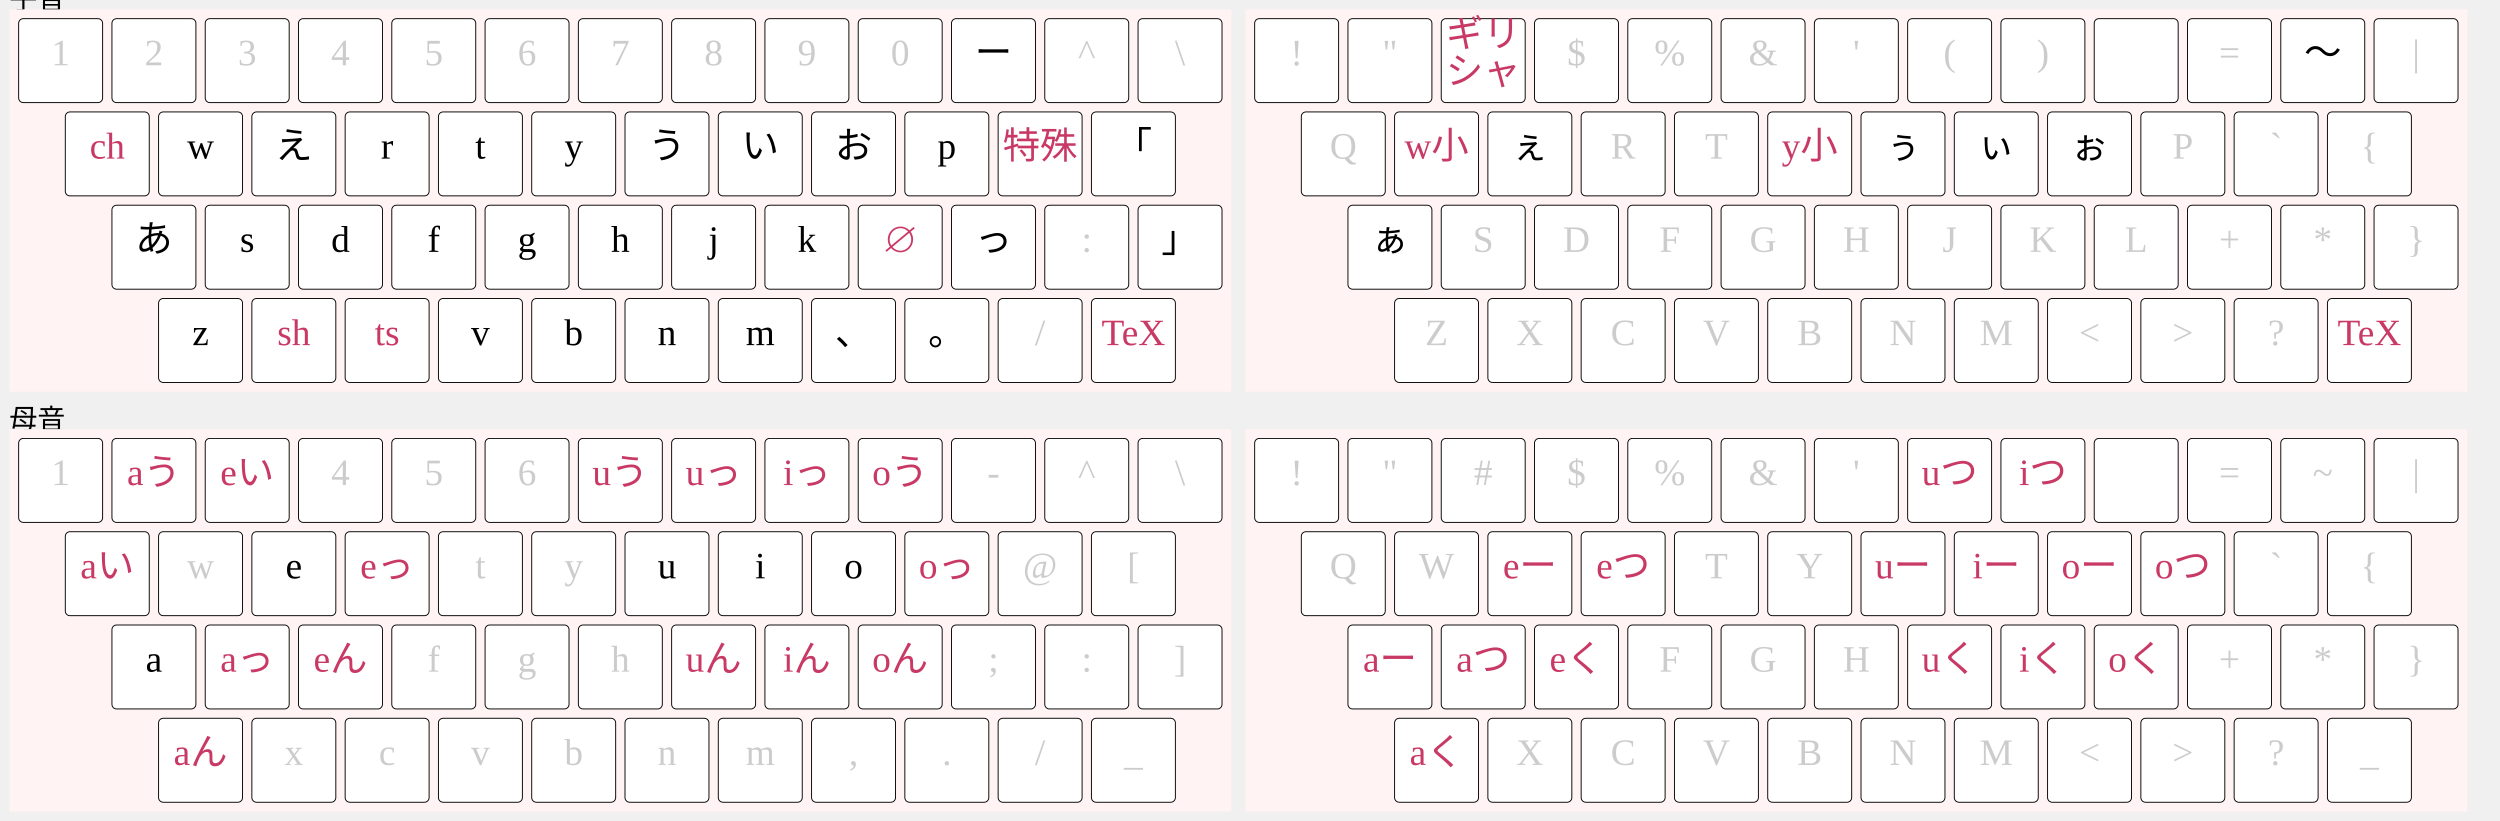
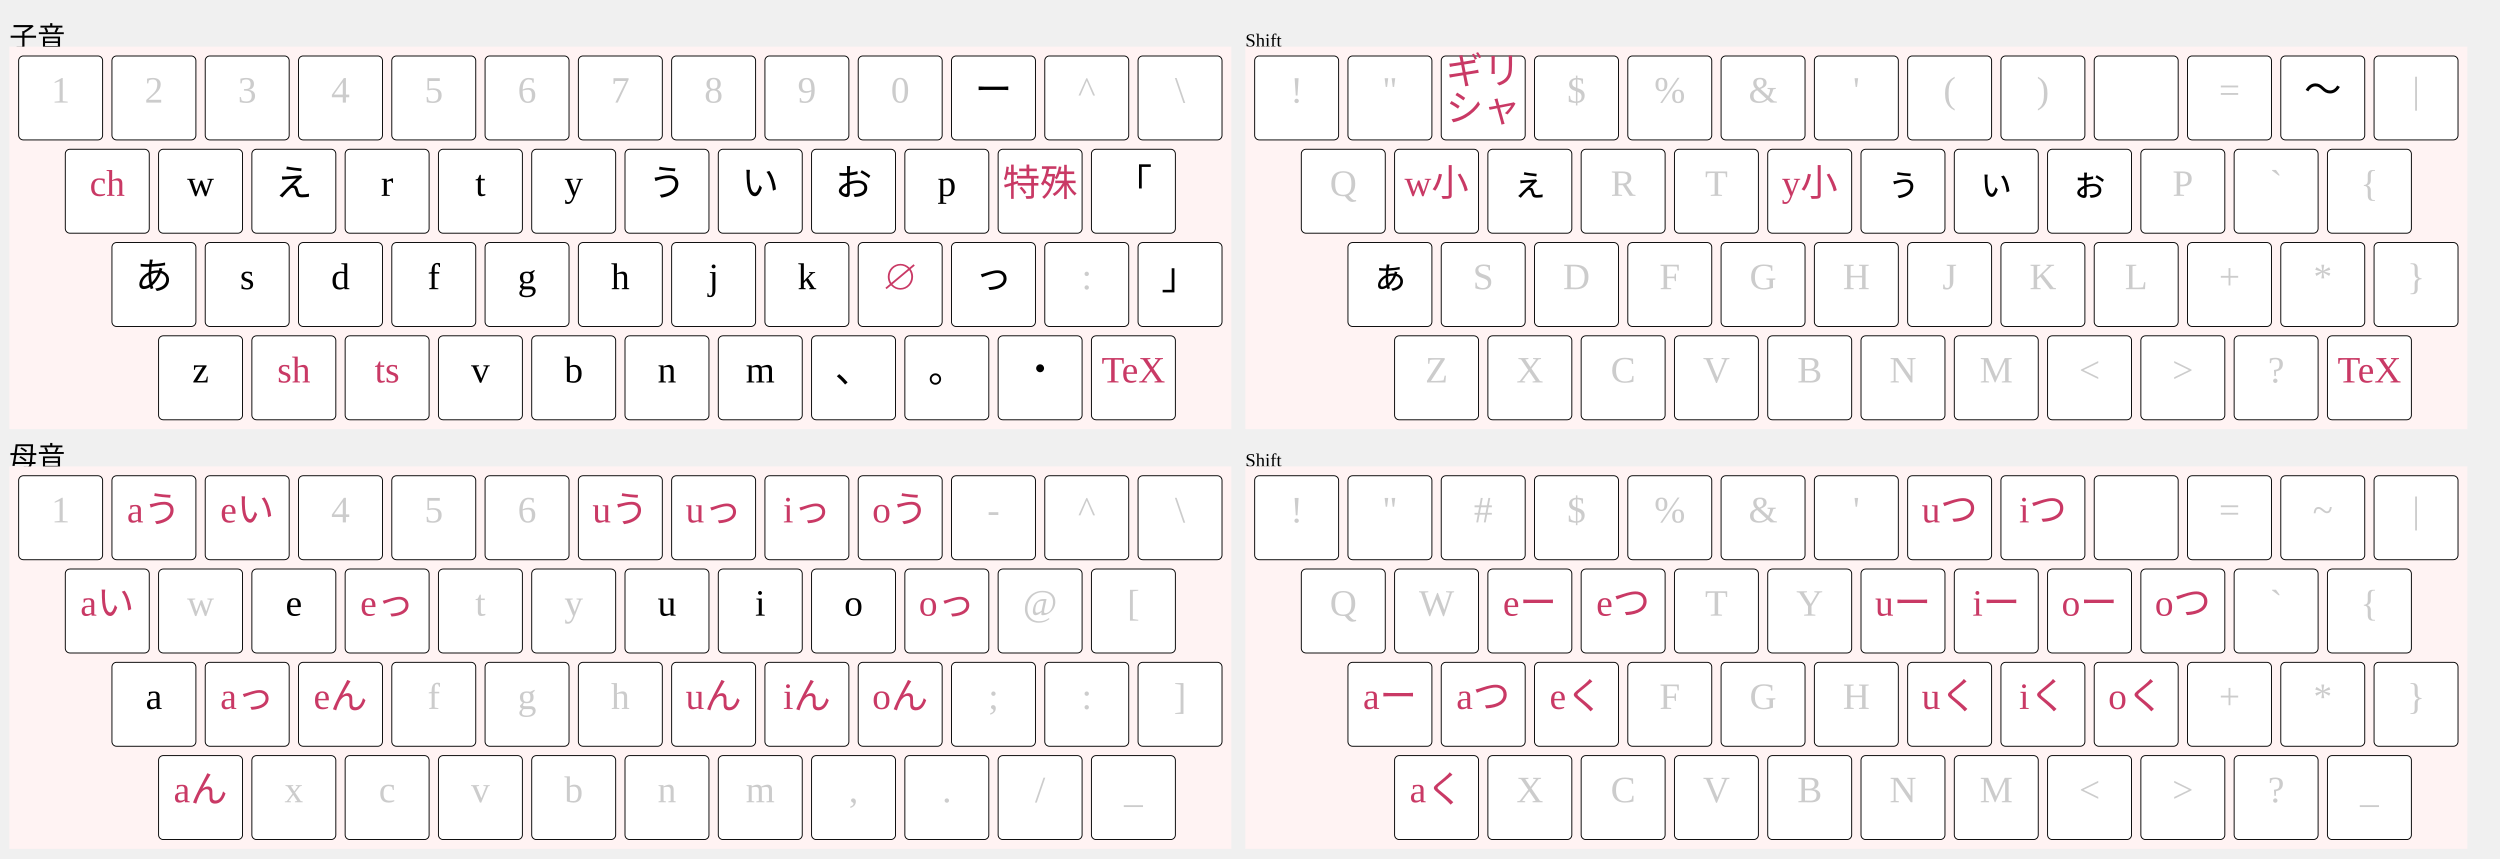
- <svg xmlns="http://www.w3.org/2000/svg" viewBox="-20 -20 2680 880">
+ <svg xmlns="http://www.w3.org/2000/svg" viewBox="-20 -60 2680 920">
  <g transform="translate(0, 0)">
    <text x="-10" y="-10" font-size="30" alignment-baseline="text-after-edge" fill="#000">
    子音
+   </text>
+     <text x="1315" y="-10" font-size="20" alignment-baseline="text-after-edge" fill="#000">
+     Shift
  </text>
    <g transform="translate(0, 0)">
      <rect x="-10" y="-10" width="1310" height="410" fill="#fff3f3" />
      <rect x="0" y="0" width="90" height="90" rx="5" ry="5" fill="#fff" stroke="#000" stroke-width="1" />
      <text x="45" y="50.0" font-size="40" text-anchor="middle" alignment-baseline="middle" fill="#ccc">
  1
</text>
      <rect x="100" y="0" width="90" height="90" rx="5" ry="5" fill="#fff" stroke="#000" stroke-width="1" />
      <text x="145" y="50.0" font-size="40" text-anchor="middle" alignment-baseline="middle" fill="#ccc">
  2
</text>
      <rect x="200" y="0" width="90" height="90" rx="5" ry="5" fill="#fff" stroke="#000" stroke-width="1" />
      <text x="245" y="50.0" font-size="40" text-anchor="middle" alignment-baseline="middle" fill="#ccc">
  3
</text>
      <rect x="300" y="0" width="90" height="90" rx="5" ry="5" fill="#fff" stroke="#000" stroke-width="1" />
      <text x="345" y="50.0" font-size="40" text-anchor="middle" alignment-baseline="middle" fill="#ccc">
  4
</text>
      <rect x="400" y="0" width="90" height="90" rx="5" ry="5" fill="#fff" stroke="#000" stroke-width="1" />
      <text x="445" y="50.0" font-size="40" text-anchor="middle" alignment-baseline="middle" fill="#ccc">
  5
</text>
      <rect x="500" y="0" width="90" height="90" rx="5" ry="5" fill="#fff" stroke="#000" stroke-width="1" />
      <text x="545" y="50.0" font-size="40" text-anchor="middle" alignment-baseline="middle" fill="#ccc">
  6
</text>
      <rect x="600" y="0" width="90" height="90" rx="5" ry="5" fill="#fff" stroke="#000" stroke-width="1" />
      <text x="645" y="50.0" font-size="40" text-anchor="middle" alignment-baseline="middle" fill="#ccc">
  7
</text>
      <rect x="700" y="0" width="90" height="90" rx="5" ry="5" fill="#fff" stroke="#000" stroke-width="1" />
      <text x="745" y="50.0" font-size="40" text-anchor="middle" alignment-baseline="middle" fill="#ccc">
  8
</text>
      <rect x="800" y="0" width="90" height="90" rx="5" ry="5" fill="#fff" stroke="#000" stroke-width="1" />
      <text x="845" y="50.0" font-size="40" text-anchor="middle" alignment-baseline="middle" fill="#ccc">
  9
</text>
      <rect x="900" y="0" width="90" height="90" rx="5" ry="5" fill="#fff" stroke="#000" stroke-width="1" />
      <text x="945" y="50.0" font-size="40" text-anchor="middle" alignment-baseline="middle" fill="#ccc">
  0
</text>
      <rect x="1000" y="0" width="90" height="90" rx="5" ry="5" fill="#fff" stroke="#000" stroke-width="1" />
      <text x="1045" y="50.0" font-size="40" text-anchor="middle" alignment-baseline="middle" fill="#000">
  ー
</text>
      <rect x="1100" y="0" width="90" height="90" rx="5" ry="5" fill="#fff" stroke="#000" stroke-width="1" />
      <text x="1145" y="50.0" font-size="40" text-anchor="middle" alignment-baseline="middle" fill="#ccc">
  ^
</text>
      <rect x="1200" y="0" width="90" height="90" rx="5" ry="5" fill="#fff" stroke="#000" stroke-width="1" />
      <text x="1245" y="50.0" font-size="40" text-anchor="middle" alignment-baseline="middle" fill="#ccc">
  \
</text>
      <rect x="50" y="100" width="90" height="90" rx="5" ry="5" fill="#fff" stroke="#000" stroke-width="1" />
      <text x="95" y="150.0" font-size="40" text-anchor="middle" alignment-baseline="middle" fill="#c93965">
  ch
</text>
      <rect x="150" y="100" width="90" height="90" rx="5" ry="5" fill="#fff" stroke="#000" stroke-width="1" />
      <text x="195" y="150.0" font-size="40" text-anchor="middle" alignment-baseline="middle" fill="#000">
  w
</text>
      <rect x="250" y="100" width="90" height="90" rx="5" ry="5" fill="#fff" stroke="#000" stroke-width="1" />
      <text x="295" y="150.0" font-size="40" text-anchor="middle" alignment-baseline="middle" fill="#000">
  え
</text>
      <rect x="350" y="100" width="90" height="90" rx="5" ry="5" fill="#fff" stroke="#000" stroke-width="1" />
      <text x="395" y="150.0" font-size="40" text-anchor="middle" alignment-baseline="middle" fill="#000">
  r
</text>
      <rect x="450" y="100" width="90" height="90" rx="5" ry="5" fill="#fff" stroke="#000" stroke-width="1" />
      <text x="495" y="150.0" font-size="40" text-anchor="middle" alignment-baseline="middle" fill="#000">
  t
</text>
      <rect x="550" y="100" width="90" height="90" rx="5" ry="5" fill="#fff" stroke="#000" stroke-width="1" />
      <text x="595" y="150.0" font-size="40" text-anchor="middle" alignment-baseline="middle" fill="#000">
  y
</text>
      <rect x="650" y="100" width="90" height="90" rx="5" ry="5" fill="#fff" stroke="#000" stroke-width="1" />
      <text x="695" y="150.0" font-size="40" text-anchor="middle" alignment-baseline="middle" fill="#000">
  う
</text>
      <rect x="750" y="100" width="90" height="90" rx="5" ry="5" fill="#fff" stroke="#000" stroke-width="1" />
      <text x="795" y="150.0" font-size="40" text-anchor="middle" alignment-baseline="middle" fill="#000">
  い
</text>
      <rect x="850" y="100" width="90" height="90" rx="5" ry="5" fill="#fff" stroke="#000" stroke-width="1" />
      <text x="895" y="150.0" font-size="40" text-anchor="middle" alignment-baseline="middle" fill="#000">
  お
</text>
      <rect x="950" y="100" width="90" height="90" rx="5" ry="5" fill="#fff" stroke="#000" stroke-width="1" />
      <text x="995" y="150.0" font-size="40" text-anchor="middle" alignment-baseline="middle" fill="#000">
  p
</text>
      <rect x="1050" y="100" width="90" height="90" rx="5" ry="5" fill="#fff" stroke="#000" stroke-width="1" />
      <text x="1095" y="150.0" font-size="40" text-anchor="middle" alignment-baseline="middle" fill="#c93965">
  特殊
</text>
      <rect x="1150" y="100" width="90" height="90" rx="5" ry="5" fill="#fff" stroke="#000" stroke-width="1" />
      <text x="1195" y="150.0" font-size="40" text-anchor="middle" alignment-baseline="middle" fill="#000">
  「
</text>
      <rect x="100" y="200" width="90" height="90" rx="5" ry="5" fill="#fff" stroke="#000" stroke-width="1" />
      <text x="145" y="250.0" font-size="40" text-anchor="middle" alignment-baseline="middle" fill="#000">
  あ
</text>
      <rect x="200" y="200" width="90" height="90" rx="5" ry="5" fill="#fff" stroke="#000" stroke-width="1" />
      <text x="245" y="250.0" font-size="40" text-anchor="middle" alignment-baseline="middle" fill="#000">
  s
</text>
      <rect x="300" y="200" width="90" height="90" rx="5" ry="5" fill="#fff" stroke="#000" stroke-width="1" />
      <text x="345" y="250.0" font-size="40" text-anchor="middle" alignment-baseline="middle" fill="#000">
  d
</text>
      <rect x="400" y="200" width="90" height="90" rx="5" ry="5" fill="#fff" stroke="#000" stroke-width="1" />
      <text x="445" y="250.0" font-size="40" text-anchor="middle" alignment-baseline="middle" fill="#000">
  f
</text>
      <rect x="500" y="200" width="90" height="90" rx="5" ry="5" fill="#fff" stroke="#000" stroke-width="1" />
      <text x="545" y="250.0" font-size="40" text-anchor="middle" alignment-baseline="middle" fill="#000">
  g
</text>
      <rect x="600" y="200" width="90" height="90" rx="5" ry="5" fill="#fff" stroke="#000" stroke-width="1" />
      <text x="645" y="250.0" font-size="40" text-anchor="middle" alignment-baseline="middle" fill="#000">
  h
</text>
      <rect x="700" y="200" width="90" height="90" rx="5" ry="5" fill="#fff" stroke="#000" stroke-width="1" />
      <text x="745" y="250.0" font-size="40" text-anchor="middle" alignment-baseline="middle" fill="#000">
  j
</text>
      <rect x="800" y="200" width="90" height="90" rx="5" ry="5" fill="#fff" stroke="#000" stroke-width="1" />
      <text x="845" y="250.0" font-size="40" text-anchor="middle" alignment-baseline="middle" fill="#000">
  k
</text>
      <rect x="900" y="200" width="90" height="90" rx="5" ry="5" fill="#fff" stroke="#000" stroke-width="1" />
      <text x="945" y="250.0" font-size="40" text-anchor="middle" alignment-baseline="middle" fill="#c93965">
  ∅
</text>
      <rect x="1000" y="200" width="90" height="90" rx="5" ry="5" fill="#fff" stroke="#000" stroke-width="1" />
      <text x="1045" y="250.0" font-size="40" text-anchor="middle" alignment-baseline="middle" fill="#000">
  っ
</text>
      <rect x="1100" y="200" width="90" height="90" rx="5" ry="5" fill="#fff" stroke="#000" stroke-width="1" />
      <text x="1145" y="250.0" font-size="40" text-anchor="middle" alignment-baseline="middle" fill="#ccc">
  :
</text>
      <rect x="1200" y="200" width="90" height="90" rx="5" ry="5" fill="#fff" stroke="#000" stroke-width="1" />
      <text x="1245" y="250.0" font-size="40" text-anchor="middle" alignment-baseline="middle" fill="#000">
  」
</text>
      <rect x="150" y="300" width="90" height="90" rx="5" ry="5" fill="#fff" stroke="#000" stroke-width="1" />
      <text x="195" y="350.0" font-size="40" text-anchor="middle" alignment-baseline="middle" fill="#000">
  z
</text>
      <rect x="250" y="300" width="90" height="90" rx="5" ry="5" fill="#fff" stroke="#000" stroke-width="1" />
      <text x="295" y="350.0" font-size="40" text-anchor="middle" alignment-baseline="middle" fill="#c93965">
  sh
</text>
      <rect x="350" y="300" width="90" height="90" rx="5" ry="5" fill="#fff" stroke="#000" stroke-width="1" />
      <text x="395" y="350.0" font-size="40" text-anchor="middle" alignment-baseline="middle" fill="#c93965">
  ts
</text>
      <rect x="450" y="300" width="90" height="90" rx="5" ry="5" fill="#fff" stroke="#000" stroke-width="1" />
      <text x="495" y="350.0" font-size="40" text-anchor="middle" alignment-baseline="middle" fill="#000">
  v
</text>
      <rect x="550" y="300" width="90" height="90" rx="5" ry="5" fill="#fff" stroke="#000" stroke-width="1" />
      <text x="595" y="350.0" font-size="40" text-anchor="middle" alignment-baseline="middle" fill="#000">
  b
</text>
      <rect x="650" y="300" width="90" height="90" rx="5" ry="5" fill="#fff" stroke="#000" stroke-width="1" />
      <text x="695" y="350.0" font-size="40" text-anchor="middle" alignment-baseline="middle" fill="#000">
  n
</text>
      <rect x="750" y="300" width="90" height="90" rx="5" ry="5" fill="#fff" stroke="#000" stroke-width="1" />
      <text x="795" y="350.0" font-size="40" text-anchor="middle" alignment-baseline="middle" fill="#000">
  m
</text>
      <rect x="850" y="300" width="90" height="90" rx="5" ry="5" fill="#fff" stroke="#000" stroke-width="1" />
      <text x="895" y="350.0" font-size="40" text-anchor="middle" alignment-baseline="middle" fill="#000">
  、
</text>
      <rect x="950" y="300" width="90" height="90" rx="5" ry="5" fill="#fff" stroke="#000" stroke-width="1" />
      <text x="995" y="350.0" font-size="40" text-anchor="middle" alignment-baseline="middle" fill="#000">
  。
</text>
      <rect x="1050" y="300" width="90" height="90" rx="5" ry="5" fill="#fff" stroke="#000" stroke-width="1" />
-       <text x="1095" y="350.0" font-size="40" text-anchor="middle" alignment-baseline="middle" fill="#ccc">
-   /
+       <text x="1095" y="350.0" font-size="40" text-anchor="middle" alignment-baseline="middle" fill="#000">
+   ・
</text>
      <rect x="1150" y="300" width="90" height="90" rx="5" ry="5" fill="#fff" stroke="#000" stroke-width="1" />
      <text x="1195" y="350.0" font-size="40" text-anchor="middle" alignment-baseline="middle" fill="#c93965">
  TeX
</text>
    </g>
    <g transform="translate(1325, 0)">
      <rect x="-10" y="-10" width="1310" height="410" fill="#fff3f3" />
      <rect x="0" y="0" width="90" height="90" rx="5" ry="5" fill="#fff" stroke="#000" stroke-width="1" />
      <text x="45" y="50.0" font-size="40" text-anchor="middle" alignment-baseline="middle" fill="#ccc">
  !
</text>
      <rect x="100" y="0" width="90" height="90" rx="5" ry="5" fill="#fff" stroke="#000" stroke-width="1" />
      <text x="145" y="50.0" font-size="40" text-anchor="middle" alignment-baseline="middle" fill="#ccc">
  "
</text>
      <rect x="200" y="0" width="90" height="90" rx="5" ry="5" fill="#fff" stroke="#000" stroke-width="1" />
      <text x="245" y="30.0" font-size="40" text-anchor="middle" alignment-baseline="middle" fill="#c93965">
  ギリ
</text>
      <text x="245" y="70.0" font-size="40" text-anchor="middle" alignment-baseline="middle" fill="#c93965">
  シャ
</text>
      <rect x="300" y="0" width="90" height="90" rx="5" ry="5" fill="#fff" stroke="#000" stroke-width="1" />
      <text x="345" y="50.0" font-size="40" text-anchor="middle" alignment-baseline="middle" fill="#ccc">
  $
</text>
      <rect x="400" y="0" width="90" height="90" rx="5" ry="5" fill="#fff" stroke="#000" stroke-width="1" />
      <text x="445" y="50.0" font-size="40" text-anchor="middle" alignment-baseline="middle" fill="#ccc">
  %
</text>
      <rect x="500" y="0" width="90" height="90" rx="5" ry="5" fill="#fff" stroke="#000" stroke-width="1" />
      <text x="545" y="50.0" font-size="40" text-anchor="middle" alignment-baseline="middle" fill="#ccc">
  &amp;
</text>
      <rect x="600" y="0" width="90" height="90" rx="5" ry="5" fill="#fff" stroke="#000" stroke-width="1" />
      <text x="645" y="50.0" font-size="40" text-anchor="middle" alignment-baseline="middle" fill="#ccc">
  '
</text>
      <rect x="700" y="0" width="90" height="90" rx="5" ry="5" fill="#fff" stroke="#000" stroke-width="1" />
      <text x="745" y="50.0" font-size="40" text-anchor="middle" alignment-baseline="middle" fill="#ccc">
  (
</text>
      <rect x="800" y="0" width="90" height="90" rx="5" ry="5" fill="#fff" stroke="#000" stroke-width="1" />
      <text x="845" y="50.0" font-size="40" text-anchor="middle" alignment-baseline="middle" fill="#ccc">
  )
</text>
      <rect x="900" y="0" width="90" height="90" rx="5" ry="5" fill="#fff" stroke="#000" stroke-width="1" />
      <rect x="1000" y="0" width="90" height="90" rx="5" ry="5" fill="#fff" stroke="#000" stroke-width="1" />
      <text x="1045" y="50.0" font-size="40" text-anchor="middle" alignment-baseline="middle" fill="#ccc">
  =
</text>
      <rect x="1100" y="0" width="90" height="90" rx="5" ry="5" fill="#fff" stroke="#000" stroke-width="1" />
      <text x="1145" y="50.0" font-size="40" text-anchor="middle" alignment-baseline="middle" fill="#000">
  〜
</text>
      <rect x="1200" y="0" width="90" height="90" rx="5" ry="5" fill="#fff" stroke="#000" stroke-width="1" />
      <text x="1245" y="50.0" font-size="40" text-anchor="middle" alignment-baseline="middle" fill="#ccc">
  |
</text>
      <rect x="50" y="100" width="90" height="90" rx="5" ry="5" fill="#fff" stroke="#000" stroke-width="1" />
      <text x="95" y="150.0" font-size="40" text-anchor="middle" alignment-baseline="middle" fill="#ccc">
  Q
</text>
      <rect x="150" y="100" width="90" height="90" rx="5" ry="5" fill="#fff" stroke="#000" stroke-width="1" />
      <text x="195" y="150.0" font-size="40" text-anchor="middle" alignment-baseline="middle" fill="#c93965">
  w小
</text>
      <rect x="250" y="100" width="90" height="90" rx="5" ry="5" fill="#fff" stroke="#000" stroke-width="1" />
      <text x="295" y="150.0" font-size="40" text-anchor="middle" alignment-baseline="middle" fill="#000">
  ぇ
</text>
      <rect x="350" y="100" width="90" height="90" rx="5" ry="5" fill="#fff" stroke="#000" stroke-width="1" />
      <text x="395" y="150.0" font-size="40" text-anchor="middle" alignment-baseline="middle" fill="#ccc">
  R
</text>
      <rect x="450" y="100" width="90" height="90" rx="5" ry="5" fill="#fff" stroke="#000" stroke-width="1" />
      <text x="495" y="150.0" font-size="40" text-anchor="middle" alignment-baseline="middle" fill="#ccc">
  T
</text>
      <rect x="550" y="100" width="90" height="90" rx="5" ry="5" fill="#fff" stroke="#000" stroke-width="1" />
      <text x="595" y="150.0" font-size="40" text-anchor="middle" alignment-baseline="middle" fill="#c93965">
  y小
</text>
      <rect x="650" y="100" width="90" height="90" rx="5" ry="5" fill="#fff" stroke="#000" stroke-width="1" />
      <text x="695" y="150.0" font-size="40" text-anchor="middle" alignment-baseline="middle" fill="#000">
  ぅ
</text>
      <rect x="750" y="100" width="90" height="90" rx="5" ry="5" fill="#fff" stroke="#000" stroke-width="1" />
      <text x="795" y="150.0" font-size="40" text-anchor="middle" alignment-baseline="middle" fill="#000">
  ぃ
</text>
      <rect x="850" y="100" width="90" height="90" rx="5" ry="5" fill="#fff" stroke="#000" stroke-width="1" />
      <text x="895" y="150.0" font-size="40" text-anchor="middle" alignment-baseline="middle" fill="#000">
  ぉ
</text>
      <rect x="950" y="100" width="90" height="90" rx="5" ry="5" fill="#fff" stroke="#000" stroke-width="1" />
      <text x="995" y="150.0" font-size="40" text-anchor="middle" alignment-baseline="middle" fill="#ccc">
  P
</text>
      <rect x="1050" y="100" width="90" height="90" rx="5" ry="5" fill="#fff" stroke="#000" stroke-width="1" />
      <text x="1095" y="150.0" font-size="40" text-anchor="middle" alignment-baseline="middle" fill="#ccc">
  `
</text>
      <rect x="1150" y="100" width="90" height="90" rx="5" ry="5" fill="#fff" stroke="#000" stroke-width="1" />
      <text x="1195" y="150.0" font-size="40" text-anchor="middle" alignment-baseline="middle" fill="#ccc">
  {
</text>
      <rect x="100" y="200" width="90" height="90" rx="5" ry="5" fill="#fff" stroke="#000" stroke-width="1" />
      <text x="145" y="250.0" font-size="40" text-anchor="middle" alignment-baseline="middle" fill="#000">
  ぁ
</text>
      <rect x="200" y="200" width="90" height="90" rx="5" ry="5" fill="#fff" stroke="#000" stroke-width="1" />
      <text x="245" y="250.0" font-size="40" text-anchor="middle" alignment-baseline="middle" fill="#ccc">
  S
</text>
      <rect x="300" y="200" width="90" height="90" rx="5" ry="5" fill="#fff" stroke="#000" stroke-width="1" />
      <text x="345" y="250.0" font-size="40" text-anchor="middle" alignment-baseline="middle" fill="#ccc">
  D
</text>
      <rect x="400" y="200" width="90" height="90" rx="5" ry="5" fill="#fff" stroke="#000" stroke-width="1" />
      <text x="445" y="250.0" font-size="40" text-anchor="middle" alignment-baseline="middle" fill="#ccc">
  F
</text>
      <rect x="500" y="200" width="90" height="90" rx="5" ry="5" fill="#fff" stroke="#000" stroke-width="1" />
      <text x="545" y="250.0" font-size="40" text-anchor="middle" alignment-baseline="middle" fill="#ccc">
  G
</text>
      <rect x="600" y="200" width="90" height="90" rx="5" ry="5" fill="#fff" stroke="#000" stroke-width="1" />
      <text x="645" y="250.0" font-size="40" text-anchor="middle" alignment-baseline="middle" fill="#ccc">
  H
</text>
      <rect x="700" y="200" width="90" height="90" rx="5" ry="5" fill="#fff" stroke="#000" stroke-width="1" />
      <text x="745" y="250.0" font-size="40" text-anchor="middle" alignment-baseline="middle" fill="#ccc">
  J
</text>
      <rect x="800" y="200" width="90" height="90" rx="5" ry="5" fill="#fff" stroke="#000" stroke-width="1" />
      <text x="845" y="250.0" font-size="40" text-anchor="middle" alignment-baseline="middle" fill="#ccc">
  K
</text>
      <rect x="900" y="200" width="90" height="90" rx="5" ry="5" fill="#fff" stroke="#000" stroke-width="1" />
      <text x="945" y="250.0" font-size="40" text-anchor="middle" alignment-baseline="middle" fill="#ccc">
  L
</text>
      <rect x="1000" y="200" width="90" height="90" rx="5" ry="5" fill="#fff" stroke="#000" stroke-width="1" />
      <text x="1045" y="250.0" font-size="40" text-anchor="middle" alignment-baseline="middle" fill="#ccc">
  +
</text>
      <rect x="1100" y="200" width="90" height="90" rx="5" ry="5" fill="#fff" stroke="#000" stroke-width="1" />
      <text x="1145" y="250.0" font-size="40" text-anchor="middle" alignment-baseline="middle" fill="#ccc">
  *
</text>
      <rect x="1200" y="200" width="90" height="90" rx="5" ry="5" fill="#fff" stroke="#000" stroke-width="1" />
      <text x="1245" y="250.0" font-size="40" text-anchor="middle" alignment-baseline="middle" fill="#ccc">
  }
</text>
      <rect x="150" y="300" width="90" height="90" rx="5" ry="5" fill="#fff" stroke="#000" stroke-width="1" />
      <text x="195" y="350.0" font-size="40" text-anchor="middle" alignment-baseline="middle" fill="#ccc">
  Z
</text>
      <rect x="250" y="300" width="90" height="90" rx="5" ry="5" fill="#fff" stroke="#000" stroke-width="1" />
      <text x="295" y="350.0" font-size="40" text-anchor="middle" alignment-baseline="middle" fill="#ccc">
  X
</text>
      <rect x="350" y="300" width="90" height="90" rx="5" ry="5" fill="#fff" stroke="#000" stroke-width="1" />
      <text x="395" y="350.0" font-size="40" text-anchor="middle" alignment-baseline="middle" fill="#ccc">
  C
</text>
      <rect x="450" y="300" width="90" height="90" rx="5" ry="5" fill="#fff" stroke="#000" stroke-width="1" />
      <text x="495" y="350.0" font-size="40" text-anchor="middle" alignment-baseline="middle" fill="#ccc">
  V
</text>
      <rect x="550" y="300" width="90" height="90" rx="5" ry="5" fill="#fff" stroke="#000" stroke-width="1" />
      <text x="595" y="350.0" font-size="40" text-anchor="middle" alignment-baseline="middle" fill="#ccc">
  B
</text>
      <rect x="650" y="300" width="90" height="90" rx="5" ry="5" fill="#fff" stroke="#000" stroke-width="1" />
      <text x="695" y="350.0" font-size="40" text-anchor="middle" alignment-baseline="middle" fill="#ccc">
  N
</text>
      <rect x="750" y="300" width="90" height="90" rx="5" ry="5" fill="#fff" stroke="#000" stroke-width="1" />
      <text x="795" y="350.0" font-size="40" text-anchor="middle" alignment-baseline="middle" fill="#ccc">
  M
</text>
      <rect x="850" y="300" width="90" height="90" rx="5" ry="5" fill="#fff" stroke="#000" stroke-width="1" />
      <text x="895" y="350.0" font-size="40" text-anchor="middle" alignment-baseline="middle" fill="#ccc">
  &lt;
</text>
      <rect x="950" y="300" width="90" height="90" rx="5" ry="5" fill="#fff" stroke="#000" stroke-width="1" />
      <text x="995" y="350.0" font-size="40" text-anchor="middle" alignment-baseline="middle" fill="#ccc">
  &gt;
</text>
      <rect x="1050" y="300" width="90" height="90" rx="5" ry="5" fill="#fff" stroke="#000" stroke-width="1" />
      <text x="1095" y="350.0" font-size="40" text-anchor="middle" alignment-baseline="middle" fill="#ccc">
  ?
</text>
      <rect x="1150" y="300" width="90" height="90" rx="5" ry="5" fill="#fff" stroke="#000" stroke-width="1" />
      <text x="1195" y="350.0" font-size="40" text-anchor="middle" alignment-baseline="middle" fill="#c93965">
  TeX
</text>
    </g>
  </g>
  <g transform="translate(0, 450)">
    <text x="-10" y="-10" font-size="30" alignment-baseline="text-after-edge" fill="#000">
    母音
  </text>
+     <text x="1315" y="-10" font-size="20" alignment-baseline="text-after-edge" fill="#000">
+     Shift
+   </text>
    <g transform="translate(0, 0)">
      <rect x="-10" y="-10" width="1310" height="410" fill="#fff3f3" />
      <rect x="0" y="0" width="90" height="90" rx="5" ry="5" fill="#fff" stroke="#000" stroke-width="1" />
      <text x="45" y="50.0" font-size="40" text-anchor="middle" alignment-baseline="middle" fill="#ccc">
  1
</text>
      <rect x="100" y="0" width="90" height="90" rx="5" ry="5" fill="#fff" stroke="#000" stroke-width="1" />
      <text x="145" y="50.0" font-size="40" text-anchor="middle" alignment-baseline="middle" fill="#c93965">
  aう
</text>
      <rect x="200" y="0" width="90" height="90" rx="5" ry="5" fill="#fff" stroke="#000" stroke-width="1" />
      <text x="245" y="50.0" font-size="40" text-anchor="middle" alignment-baseline="middle" fill="#c93965">
  eい
</text>
      <rect x="300" y="0" width="90" height="90" rx="5" ry="5" fill="#fff" stroke="#000" stroke-width="1" />
      <text x="345" y="50.0" font-size="40" text-anchor="middle" alignment-baseline="middle" fill="#ccc">
  4
</text>
      <rect x="400" y="0" width="90" height="90" rx="5" ry="5" fill="#fff" stroke="#000" stroke-width="1" />
      <text x="445" y="50.0" font-size="40" text-anchor="middle" alignment-baseline="middle" fill="#ccc">
  5
</text>
      <rect x="500" y="0" width="90" height="90" rx="5" ry="5" fill="#fff" stroke="#000" stroke-width="1" />
      <text x="545" y="50.0" font-size="40" text-anchor="middle" alignment-baseline="middle" fill="#ccc">
  6
</text>
      <rect x="600" y="0" width="90" height="90" rx="5" ry="5" fill="#fff" stroke="#000" stroke-width="1" />
      <text x="645" y="50.0" font-size="40" text-anchor="middle" alignment-baseline="middle" fill="#c93965">
  uう
</text>
      <rect x="700" y="0" width="90" height="90" rx="5" ry="5" fill="#fff" stroke="#000" stroke-width="1" />
      <text x="745" y="50.0" font-size="40" text-anchor="middle" alignment-baseline="middle" fill="#c93965">
  uっ
</text>
      <rect x="800" y="0" width="90" height="90" rx="5" ry="5" fill="#fff" stroke="#000" stroke-width="1" />
      <text x="845" y="50.0" font-size="40" text-anchor="middle" alignment-baseline="middle" fill="#c93965">
  iっ
</text>
      <rect x="900" y="0" width="90" height="90" rx="5" ry="5" fill="#fff" stroke="#000" stroke-width="1" />
      <text x="945" y="50.0" font-size="40" text-anchor="middle" alignment-baseline="middle" fill="#c93965">
  oう
</text>
      <rect x="1000" y="0" width="90" height="90" rx="5" ry="5" fill="#fff" stroke="#000" stroke-width="1" />
      <text x="1045" y="50.0" font-size="40" text-anchor="middle" alignment-baseline="middle" fill="#ccc">
  -
</text>
      <rect x="1100" y="0" width="90" height="90" rx="5" ry="5" fill="#fff" stroke="#000" stroke-width="1" />
      <text x="1145" y="50.0" font-size="40" text-anchor="middle" alignment-baseline="middle" fill="#ccc">
  ^
</text>
      <rect x="1200" y="0" width="90" height="90" rx="5" ry="5" fill="#fff" stroke="#000" stroke-width="1" />
      <text x="1245" y="50.0" font-size="40" text-anchor="middle" alignment-baseline="middle" fill="#ccc">
  \
</text>
      <rect x="50" y="100" width="90" height="90" rx="5" ry="5" fill="#fff" stroke="#000" stroke-width="1" />
      <text x="95" y="150.0" font-size="40" text-anchor="middle" alignment-baseline="middle" fill="#c93965">
  aい
</text>
      <rect x="150" y="100" width="90" height="90" rx="5" ry="5" fill="#fff" stroke="#000" stroke-width="1" />
      <text x="195" y="150.0" font-size="40" text-anchor="middle" alignment-baseline="middle" fill="#ccc">
  w
</text>
      <rect x="250" y="100" width="90" height="90" rx="5" ry="5" fill="#fff" stroke="#000" stroke-width="1" />
      <text x="295" y="150.0" font-size="40" text-anchor="middle" alignment-baseline="middle" fill="#000">
  e
</text>
      <rect x="350" y="100" width="90" height="90" rx="5" ry="5" fill="#fff" stroke="#000" stroke-width="1" />
      <text x="395" y="150.0" font-size="40" text-anchor="middle" alignment-baseline="middle" fill="#c93965">
  eっ
</text>
      <rect x="450" y="100" width="90" height="90" rx="5" ry="5" fill="#fff" stroke="#000" stroke-width="1" />
      <text x="495" y="150.0" font-size="40" text-anchor="middle" alignment-baseline="middle" fill="#ccc">
  t
</text>
      <rect x="550" y="100" width="90" height="90" rx="5" ry="5" fill="#fff" stroke="#000" stroke-width="1" />
      <text x="595" y="150.0" font-size="40" text-anchor="middle" alignment-baseline="middle" fill="#ccc">
  y
</text>
      <rect x="650" y="100" width="90" height="90" rx="5" ry="5" fill="#fff" stroke="#000" stroke-width="1" />
      <text x="695" y="150.0" font-size="40" text-anchor="middle" alignment-baseline="middle" fill="#000">
  u
</text>
      <rect x="750" y="100" width="90" height="90" rx="5" ry="5" fill="#fff" stroke="#000" stroke-width="1" />
      <text x="795" y="150.0" font-size="40" text-anchor="middle" alignment-baseline="middle" fill="#000">
  i
</text>
      <rect x="850" y="100" width="90" height="90" rx="5" ry="5" fill="#fff" stroke="#000" stroke-width="1" />
      <text x="895" y="150.0" font-size="40" text-anchor="middle" alignment-baseline="middle" fill="#000">
  o
</text>
      <rect x="950" y="100" width="90" height="90" rx="5" ry="5" fill="#fff" stroke="#000" stroke-width="1" />
      <text x="995" y="150.0" font-size="40" text-anchor="middle" alignment-baseline="middle" fill="#c93965">
  oっ
</text>
      <rect x="1050" y="100" width="90" height="90" rx="5" ry="5" fill="#fff" stroke="#000" stroke-width="1" />
      <text x="1095" y="150.0" font-size="40" text-anchor="middle" alignment-baseline="middle" fill="#ccc">
  @
</text>
      <rect x="1150" y="100" width="90" height="90" rx="5" ry="5" fill="#fff" stroke="#000" stroke-width="1" />
      <text x="1195" y="150.0" font-size="40" text-anchor="middle" alignment-baseline="middle" fill="#ccc">
  [
</text>
      <rect x="100" y="200" width="90" height="90" rx="5" ry="5" fill="#fff" stroke="#000" stroke-width="1" />
      <text x="145" y="250.0" font-size="40" text-anchor="middle" alignment-baseline="middle" fill="#000">
  a
</text>
      <rect x="200" y="200" width="90" height="90" rx="5" ry="5" fill="#fff" stroke="#000" stroke-width="1" />
      <text x="245" y="250.0" font-size="40" text-anchor="middle" alignment-baseline="middle" fill="#c93965">
  aっ
</text>
      <rect x="300" y="200" width="90" height="90" rx="5" ry="5" fill="#fff" stroke="#000" stroke-width="1" />
      <text x="345" y="250.0" font-size="40" text-anchor="middle" alignment-baseline="middle" fill="#c93965">
  eん
</text>
      <rect x="400" y="200" width="90" height="90" rx="5" ry="5" fill="#fff" stroke="#000" stroke-width="1" />
      <text x="445" y="250.0" font-size="40" text-anchor="middle" alignment-baseline="middle" fill="#ccc">
  f
</text>
      <rect x="500" y="200" width="90" height="90" rx="5" ry="5" fill="#fff" stroke="#000" stroke-width="1" />
      <text x="545" y="250.0" font-size="40" text-anchor="middle" alignment-baseline="middle" fill="#ccc">
  g
</text>
      <rect x="600" y="200" width="90" height="90" rx="5" ry="5" fill="#fff" stroke="#000" stroke-width="1" />
      <text x="645" y="250.0" font-size="40" text-anchor="middle" alignment-baseline="middle" fill="#ccc">
  h
</text>
      <rect x="700" y="200" width="90" height="90" rx="5" ry="5" fill="#fff" stroke="#000" stroke-width="1" />
      <text x="745" y="250.0" font-size="40" text-anchor="middle" alignment-baseline="middle" fill="#c93965">
  uん
</text>
      <rect x="800" y="200" width="90" height="90" rx="5" ry="5" fill="#fff" stroke="#000" stroke-width="1" />
      <text x="845" y="250.0" font-size="40" text-anchor="middle" alignment-baseline="middle" fill="#c93965">
  iん
</text>
      <rect x="900" y="200" width="90" height="90" rx="5" ry="5" fill="#fff" stroke="#000" stroke-width="1" />
      <text x="945" y="250.0" font-size="40" text-anchor="middle" alignment-baseline="middle" fill="#c93965">
  oん
</text>
      <rect x="1000" y="200" width="90" height="90" rx="5" ry="5" fill="#fff" stroke="#000" stroke-width="1" />
      <text x="1045" y="250.0" font-size="40" text-anchor="middle" alignment-baseline="middle" fill="#ccc">
  ;
</text>
      <rect x="1100" y="200" width="90" height="90" rx="5" ry="5" fill="#fff" stroke="#000" stroke-width="1" />
      <text x="1145" y="250.0" font-size="40" text-anchor="middle" alignment-baseline="middle" fill="#ccc">
  :
</text>
      <rect x="1200" y="200" width="90" height="90" rx="5" ry="5" fill="#fff" stroke="#000" stroke-width="1" />
      <text x="1245" y="250.0" font-size="40" text-anchor="middle" alignment-baseline="middle" fill="#ccc">
  ]
</text>
      <rect x="150" y="300" width="90" height="90" rx="5" ry="5" fill="#fff" stroke="#000" stroke-width="1" />
      <text x="195" y="350.0" font-size="40" text-anchor="middle" alignment-baseline="middle" fill="#c93965">
  aん
</text>
      <rect x="250" y="300" width="90" height="90" rx="5" ry="5" fill="#fff" stroke="#000" stroke-width="1" />
      <text x="295" y="350.0" font-size="40" text-anchor="middle" alignment-baseline="middle" fill="#ccc">
  x
</text>
      <rect x="350" y="300" width="90" height="90" rx="5" ry="5" fill="#fff" stroke="#000" stroke-width="1" />
      <text x="395" y="350.0" font-size="40" text-anchor="middle" alignment-baseline="middle" fill="#ccc">
  c
</text>
      <rect x="450" y="300" width="90" height="90" rx="5" ry="5" fill="#fff" stroke="#000" stroke-width="1" />
      <text x="495" y="350.0" font-size="40" text-anchor="middle" alignment-baseline="middle" fill="#ccc">
  v
</text>
      <rect x="550" y="300" width="90" height="90" rx="5" ry="5" fill="#fff" stroke="#000" stroke-width="1" />
      <text x="595" y="350.0" font-size="40" text-anchor="middle" alignment-baseline="middle" fill="#ccc">
  b
</text>
      <rect x="650" y="300" width="90" height="90" rx="5" ry="5" fill="#fff" stroke="#000" stroke-width="1" />
      <text x="695" y="350.0" font-size="40" text-anchor="middle" alignment-baseline="middle" fill="#ccc">
  n
</text>
      <rect x="750" y="300" width="90" height="90" rx="5" ry="5" fill="#fff" stroke="#000" stroke-width="1" />
      <text x="795" y="350.0" font-size="40" text-anchor="middle" alignment-baseline="middle" fill="#ccc">
  m
</text>
      <rect x="850" y="300" width="90" height="90" rx="5" ry="5" fill="#fff" stroke="#000" stroke-width="1" />
      <text x="895" y="350.0" font-size="40" text-anchor="middle" alignment-baseline="middle" fill="#ccc">
  ,
</text>
      <rect x="950" y="300" width="90" height="90" rx="5" ry="5" fill="#fff" stroke="#000" stroke-width="1" />
      <text x="995" y="350.0" font-size="40" text-anchor="middle" alignment-baseline="middle" fill="#ccc">
  .
</text>
      <rect x="1050" y="300" width="90" height="90" rx="5" ry="5" fill="#fff" stroke="#000" stroke-width="1" />
      <text x="1095" y="350.0" font-size="40" text-anchor="middle" alignment-baseline="middle" fill="#ccc">
  /
</text>
      <rect x="1150" y="300" width="90" height="90" rx="5" ry="5" fill="#fff" stroke="#000" stroke-width="1" />
      <text x="1195" y="350.0" font-size="40" text-anchor="middle" alignment-baseline="middle" fill="#ccc">
  _
</text>
    </g>
    <g transform="translate(1325, 0)">
      <rect x="-10" y="-10" width="1310" height="410" fill="#fff3f3" />
      <rect x="0" y="0" width="90" height="90" rx="5" ry="5" fill="#fff" stroke="#000" stroke-width="1" />
      <text x="45" y="50.0" font-size="40" text-anchor="middle" alignment-baseline="middle" fill="#ccc">
  !
</text>
      <rect x="100" y="0" width="90" height="90" rx="5" ry="5" fill="#fff" stroke="#000" stroke-width="1" />
      <text x="145" y="50.0" font-size="40" text-anchor="middle" alignment-baseline="middle" fill="#ccc">
  "
</text>
      <rect x="200" y="0" width="90" height="90" rx="5" ry="5" fill="#fff" stroke="#000" stroke-width="1" />
      <text x="245" y="50.0" font-size="40" text-anchor="middle" alignment-baseline="middle" fill="#ccc">
  #
</text>
      <rect x="300" y="0" width="90" height="90" rx="5" ry="5" fill="#fff" stroke="#000" stroke-width="1" />
      <text x="345" y="50.0" font-size="40" text-anchor="middle" alignment-baseline="middle" fill="#ccc">
  $
</text>
      <rect x="400" y="0" width="90" height="90" rx="5" ry="5" fill="#fff" stroke="#000" stroke-width="1" />
      <text x="445" y="50.0" font-size="40" text-anchor="middle" alignment-baseline="middle" fill="#ccc">
  %
</text>
      <rect x="500" y="0" width="90" height="90" rx="5" ry="5" fill="#fff" stroke="#000" stroke-width="1" />
      <text x="545" y="50.0" font-size="40" text-anchor="middle" alignment-baseline="middle" fill="#ccc">
  &amp;
</text>
      <rect x="600" y="0" width="90" height="90" rx="5" ry="5" fill="#fff" stroke="#000" stroke-width="1" />
      <text x="645" y="50.0" font-size="40" text-anchor="middle" alignment-baseline="middle" fill="#ccc">
  '
</text>
      <rect x="700" y="0" width="90" height="90" rx="5" ry="5" fill="#fff" stroke="#000" stroke-width="1" />
      <text x="745" y="50.0" font-size="40" text-anchor="middle" alignment-baseline="middle" fill="#c93965">
  uつ
</text>
      <rect x="800" y="0" width="90" height="90" rx="5" ry="5" fill="#fff" stroke="#000" stroke-width="1" />
      <text x="845" y="50.0" font-size="40" text-anchor="middle" alignment-baseline="middle" fill="#c93965">
  iつ
</text>
      <rect x="900" y="0" width="90" height="90" rx="5" ry="5" fill="#fff" stroke="#000" stroke-width="1" />
      <rect x="1000" y="0" width="90" height="90" rx="5" ry="5" fill="#fff" stroke="#000" stroke-width="1" />
      <text x="1045" y="50.0" font-size="40" text-anchor="middle" alignment-baseline="middle" fill="#ccc">
  =
</text>
      <rect x="1100" y="0" width="90" height="90" rx="5" ry="5" fill="#fff" stroke="#000" stroke-width="1" />
      <text x="1145" y="50.0" font-size="40" text-anchor="middle" alignment-baseline="middle" fill="#ccc">
  ~
</text>
      <rect x="1200" y="0" width="90" height="90" rx="5" ry="5" fill="#fff" stroke="#000" stroke-width="1" />
      <text x="1245" y="50.0" font-size="40" text-anchor="middle" alignment-baseline="middle" fill="#ccc">
  |
</text>
      <rect x="50" y="100" width="90" height="90" rx="5" ry="5" fill="#fff" stroke="#000" stroke-width="1" />
      <text x="95" y="150.0" font-size="40" text-anchor="middle" alignment-baseline="middle" fill="#ccc">
  Q
</text>
      <rect x="150" y="100" width="90" height="90" rx="5" ry="5" fill="#fff" stroke="#000" stroke-width="1" />
      <text x="195" y="150.0" font-size="40" text-anchor="middle" alignment-baseline="middle" fill="#ccc">
  W
</text>
      <rect x="250" y="100" width="90" height="90" rx="5" ry="5" fill="#fff" stroke="#000" stroke-width="1" />
      <text x="295" y="150.0" font-size="40" text-anchor="middle" alignment-baseline="middle" fill="#c93965">
  eー
</text>
      <rect x="350" y="100" width="90" height="90" rx="5" ry="5" fill="#fff" stroke="#000" stroke-width="1" />
      <text x="395" y="150.0" font-size="40" text-anchor="middle" alignment-baseline="middle" fill="#c93965">
  eつ
</text>
      <rect x="450" y="100" width="90" height="90" rx="5" ry="5" fill="#fff" stroke="#000" stroke-width="1" />
      <text x="495" y="150.0" font-size="40" text-anchor="middle" alignment-baseline="middle" fill="#ccc">
  T
</text>
      <rect x="550" y="100" width="90" height="90" rx="5" ry="5" fill="#fff" stroke="#000" stroke-width="1" />
      <text x="595" y="150.0" font-size="40" text-anchor="middle" alignment-baseline="middle" fill="#ccc">
  Y
</text>
      <rect x="650" y="100" width="90" height="90" rx="5" ry="5" fill="#fff" stroke="#000" stroke-width="1" />
      <text x="695" y="150.0" font-size="40" text-anchor="middle" alignment-baseline="middle" fill="#c93965">
  uー
</text>
      <rect x="750" y="100" width="90" height="90" rx="5" ry="5" fill="#fff" stroke="#000" stroke-width="1" />
      <text x="795" y="150.0" font-size="40" text-anchor="middle" alignment-baseline="middle" fill="#c93965">
  iー
</text>
      <rect x="850" y="100" width="90" height="90" rx="5" ry="5" fill="#fff" stroke="#000" stroke-width="1" />
      <text x="895" y="150.0" font-size="40" text-anchor="middle" alignment-baseline="middle" fill="#c93965">
  oー
</text>
      <rect x="950" y="100" width="90" height="90" rx="5" ry="5" fill="#fff" stroke="#000" stroke-width="1" />
      <text x="995" y="150.0" font-size="40" text-anchor="middle" alignment-baseline="middle" fill="#c93965">
  oつ
</text>
      <rect x="1050" y="100" width="90" height="90" rx="5" ry="5" fill="#fff" stroke="#000" stroke-width="1" />
      <text x="1095" y="150.0" font-size="40" text-anchor="middle" alignment-baseline="middle" fill="#ccc">
  `
</text>
      <rect x="1150" y="100" width="90" height="90" rx="5" ry="5" fill="#fff" stroke="#000" stroke-width="1" />
      <text x="1195" y="150.0" font-size="40" text-anchor="middle" alignment-baseline="middle" fill="#ccc">
  {
</text>
      <rect x="100" y="200" width="90" height="90" rx="5" ry="5" fill="#fff" stroke="#000" stroke-width="1" />
      <text x="145" y="250.0" font-size="40" text-anchor="middle" alignment-baseline="middle" fill="#c93965">
  aー
</text>
      <rect x="200" y="200" width="90" height="90" rx="5" ry="5" fill="#fff" stroke="#000" stroke-width="1" />
      <text x="245" y="250.0" font-size="40" text-anchor="middle" alignment-baseline="middle" fill="#c93965">
  aつ
</text>
      <rect x="300" y="200" width="90" height="90" rx="5" ry="5" fill="#fff" stroke="#000" stroke-width="1" />
      <text x="345" y="250.0" font-size="40" text-anchor="middle" alignment-baseline="middle" fill="#c93965">
  eく
</text>
      <rect x="400" y="200" width="90" height="90" rx="5" ry="5" fill="#fff" stroke="#000" stroke-width="1" />
      <text x="445" y="250.0" font-size="40" text-anchor="middle" alignment-baseline="middle" fill="#ccc">
  F
</text>
      <rect x="500" y="200" width="90" height="90" rx="5" ry="5" fill="#fff" stroke="#000" stroke-width="1" />
      <text x="545" y="250.0" font-size="40" text-anchor="middle" alignment-baseline="middle" fill="#ccc">
  G
</text>
      <rect x="600" y="200" width="90" height="90" rx="5" ry="5" fill="#fff" stroke="#000" stroke-width="1" />
      <text x="645" y="250.0" font-size="40" text-anchor="middle" alignment-baseline="middle" fill="#ccc">
  H
</text>
      <rect x="700" y="200" width="90" height="90" rx="5" ry="5" fill="#fff" stroke="#000" stroke-width="1" />
      <text x="745" y="250.0" font-size="40" text-anchor="middle" alignment-baseline="middle" fill="#c93965">
  uく
</text>
      <rect x="800" y="200" width="90" height="90" rx="5" ry="5" fill="#fff" stroke="#000" stroke-width="1" />
      <text x="845" y="250.0" font-size="40" text-anchor="middle" alignment-baseline="middle" fill="#c93965">
  iく
</text>
      <rect x="900" y="200" width="90" height="90" rx="5" ry="5" fill="#fff" stroke="#000" stroke-width="1" />
      <text x="945" y="250.0" font-size="40" text-anchor="middle" alignment-baseline="middle" fill="#c93965">
  oく
</text>
      <rect x="1000" y="200" width="90" height="90" rx="5" ry="5" fill="#fff" stroke="#000" stroke-width="1" />
      <text x="1045" y="250.0" font-size="40" text-anchor="middle" alignment-baseline="middle" fill="#ccc">
  +
</text>
      <rect x="1100" y="200" width="90" height="90" rx="5" ry="5" fill="#fff" stroke="#000" stroke-width="1" />
      <text x="1145" y="250.0" font-size="40" text-anchor="middle" alignment-baseline="middle" fill="#ccc">
  *
</text>
      <rect x="1200" y="200" width="90" height="90" rx="5" ry="5" fill="#fff" stroke="#000" stroke-width="1" />
      <text x="1245" y="250.0" font-size="40" text-anchor="middle" alignment-baseline="middle" fill="#ccc">
  }
</text>
      <rect x="150" y="300" width="90" height="90" rx="5" ry="5" fill="#fff" stroke="#000" stroke-width="1" />
      <text x="195" y="350.0" font-size="40" text-anchor="middle" alignment-baseline="middle" fill="#c93965">
  aく
</text>
      <rect x="250" y="300" width="90" height="90" rx="5" ry="5" fill="#fff" stroke="#000" stroke-width="1" />
      <text x="295" y="350.0" font-size="40" text-anchor="middle" alignment-baseline="middle" fill="#ccc">
  X
</text>
      <rect x="350" y="300" width="90" height="90" rx="5" ry="5" fill="#fff" stroke="#000" stroke-width="1" />
      <text x="395" y="350.0" font-size="40" text-anchor="middle" alignment-baseline="middle" fill="#ccc">
  C
</text>
      <rect x="450" y="300" width="90" height="90" rx="5" ry="5" fill="#fff" stroke="#000" stroke-width="1" />
      <text x="495" y="350.0" font-size="40" text-anchor="middle" alignment-baseline="middle" fill="#ccc">
  V
</text>
      <rect x="550" y="300" width="90" height="90" rx="5" ry="5" fill="#fff" stroke="#000" stroke-width="1" />
      <text x="595" y="350.0" font-size="40" text-anchor="middle" alignment-baseline="middle" fill="#ccc">
  B
</text>
      <rect x="650" y="300" width="90" height="90" rx="5" ry="5" fill="#fff" stroke="#000" stroke-width="1" />
      <text x="695" y="350.0" font-size="40" text-anchor="middle" alignment-baseline="middle" fill="#ccc">
  N
</text>
      <rect x="750" y="300" width="90" height="90" rx="5" ry="5" fill="#fff" stroke="#000" stroke-width="1" />
      <text x="795" y="350.0" font-size="40" text-anchor="middle" alignment-baseline="middle" fill="#ccc">
  M
</text>
      <rect x="850" y="300" width="90" height="90" rx="5" ry="5" fill="#fff" stroke="#000" stroke-width="1" />
      <text x="895" y="350.0" font-size="40" text-anchor="middle" alignment-baseline="middle" fill="#ccc">
  &lt;
</text>
      <rect x="950" y="300" width="90" height="90" rx="5" ry="5" fill="#fff" stroke="#000" stroke-width="1" />
      <text x="995" y="350.0" font-size="40" text-anchor="middle" alignment-baseline="middle" fill="#ccc">
  &gt;
</text>
      <rect x="1050" y="300" width="90" height="90" rx="5" ry="5" fill="#fff" stroke="#000" stroke-width="1" />
      <text x="1095" y="350.0" font-size="40" text-anchor="middle" alignment-baseline="middle" fill="#ccc">
  ?
</text>
      <rect x="1150" y="300" width="90" height="90" rx="5" ry="5" fill="#fff" stroke="#000" stroke-width="1" />
      <text x="1195" y="350.0" font-size="40" text-anchor="middle" alignment-baseline="middle" fill="#ccc">
  _
</text>
    </g>
  </g>
</svg>
